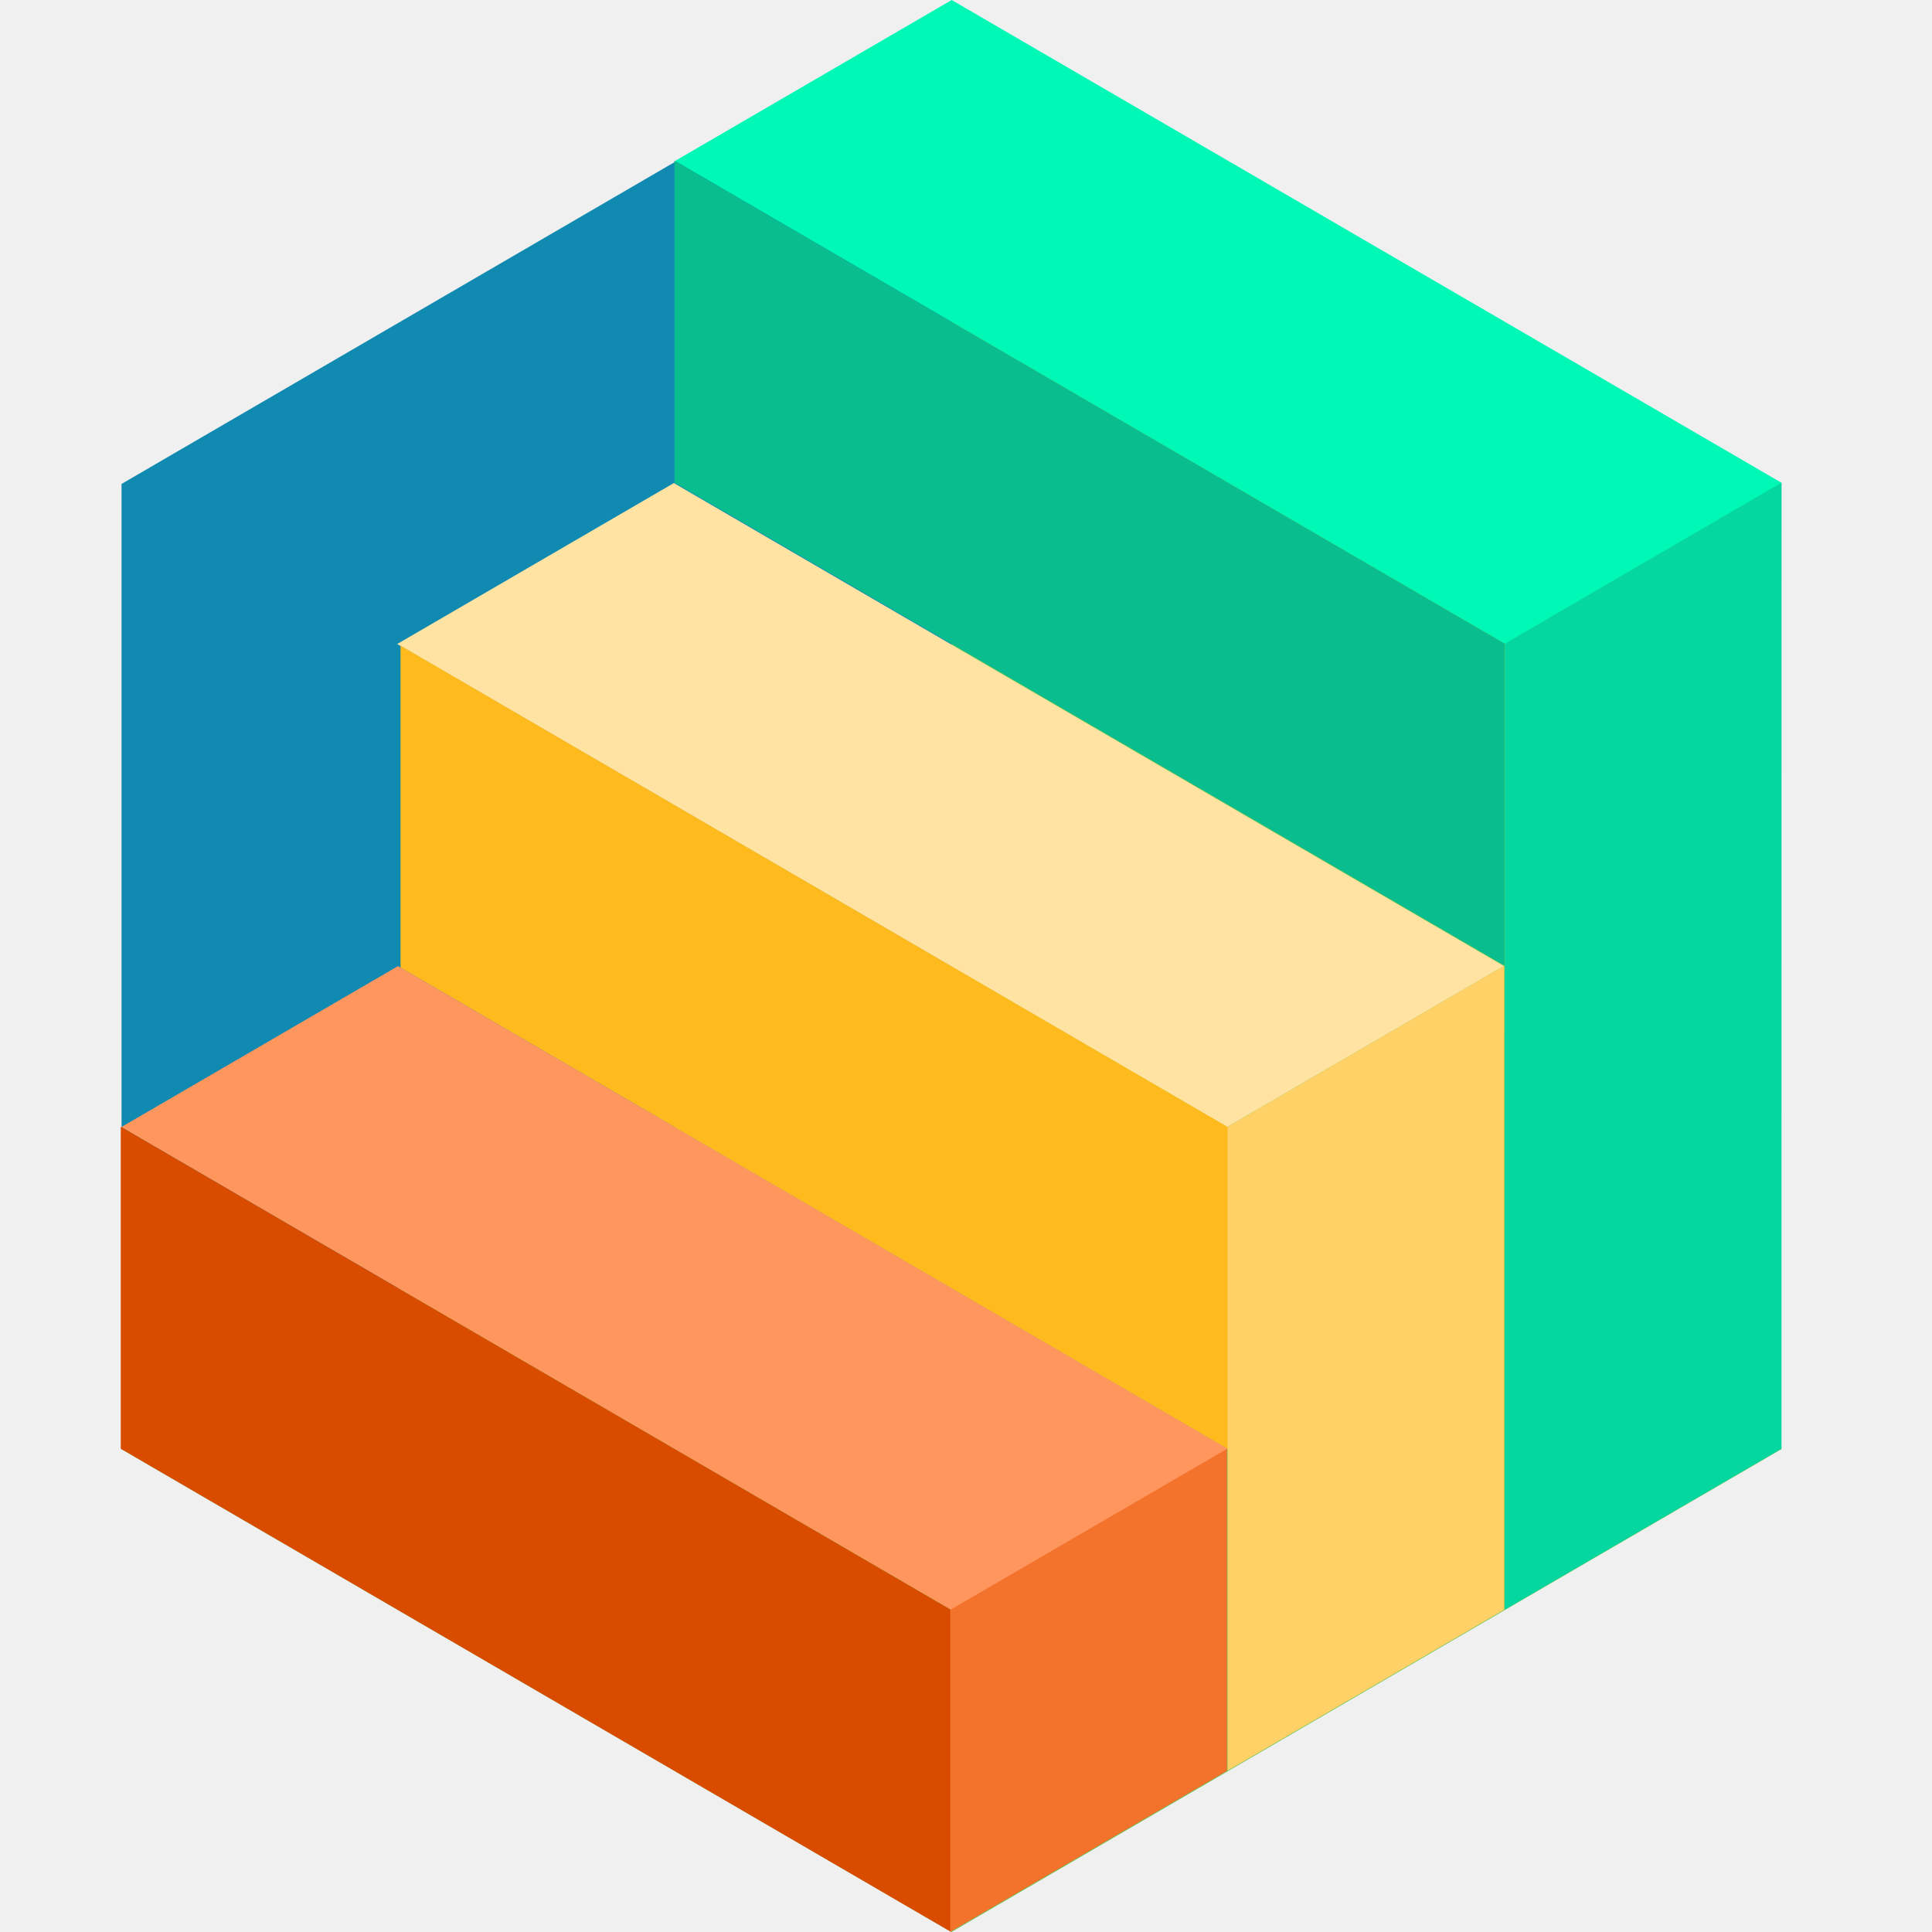
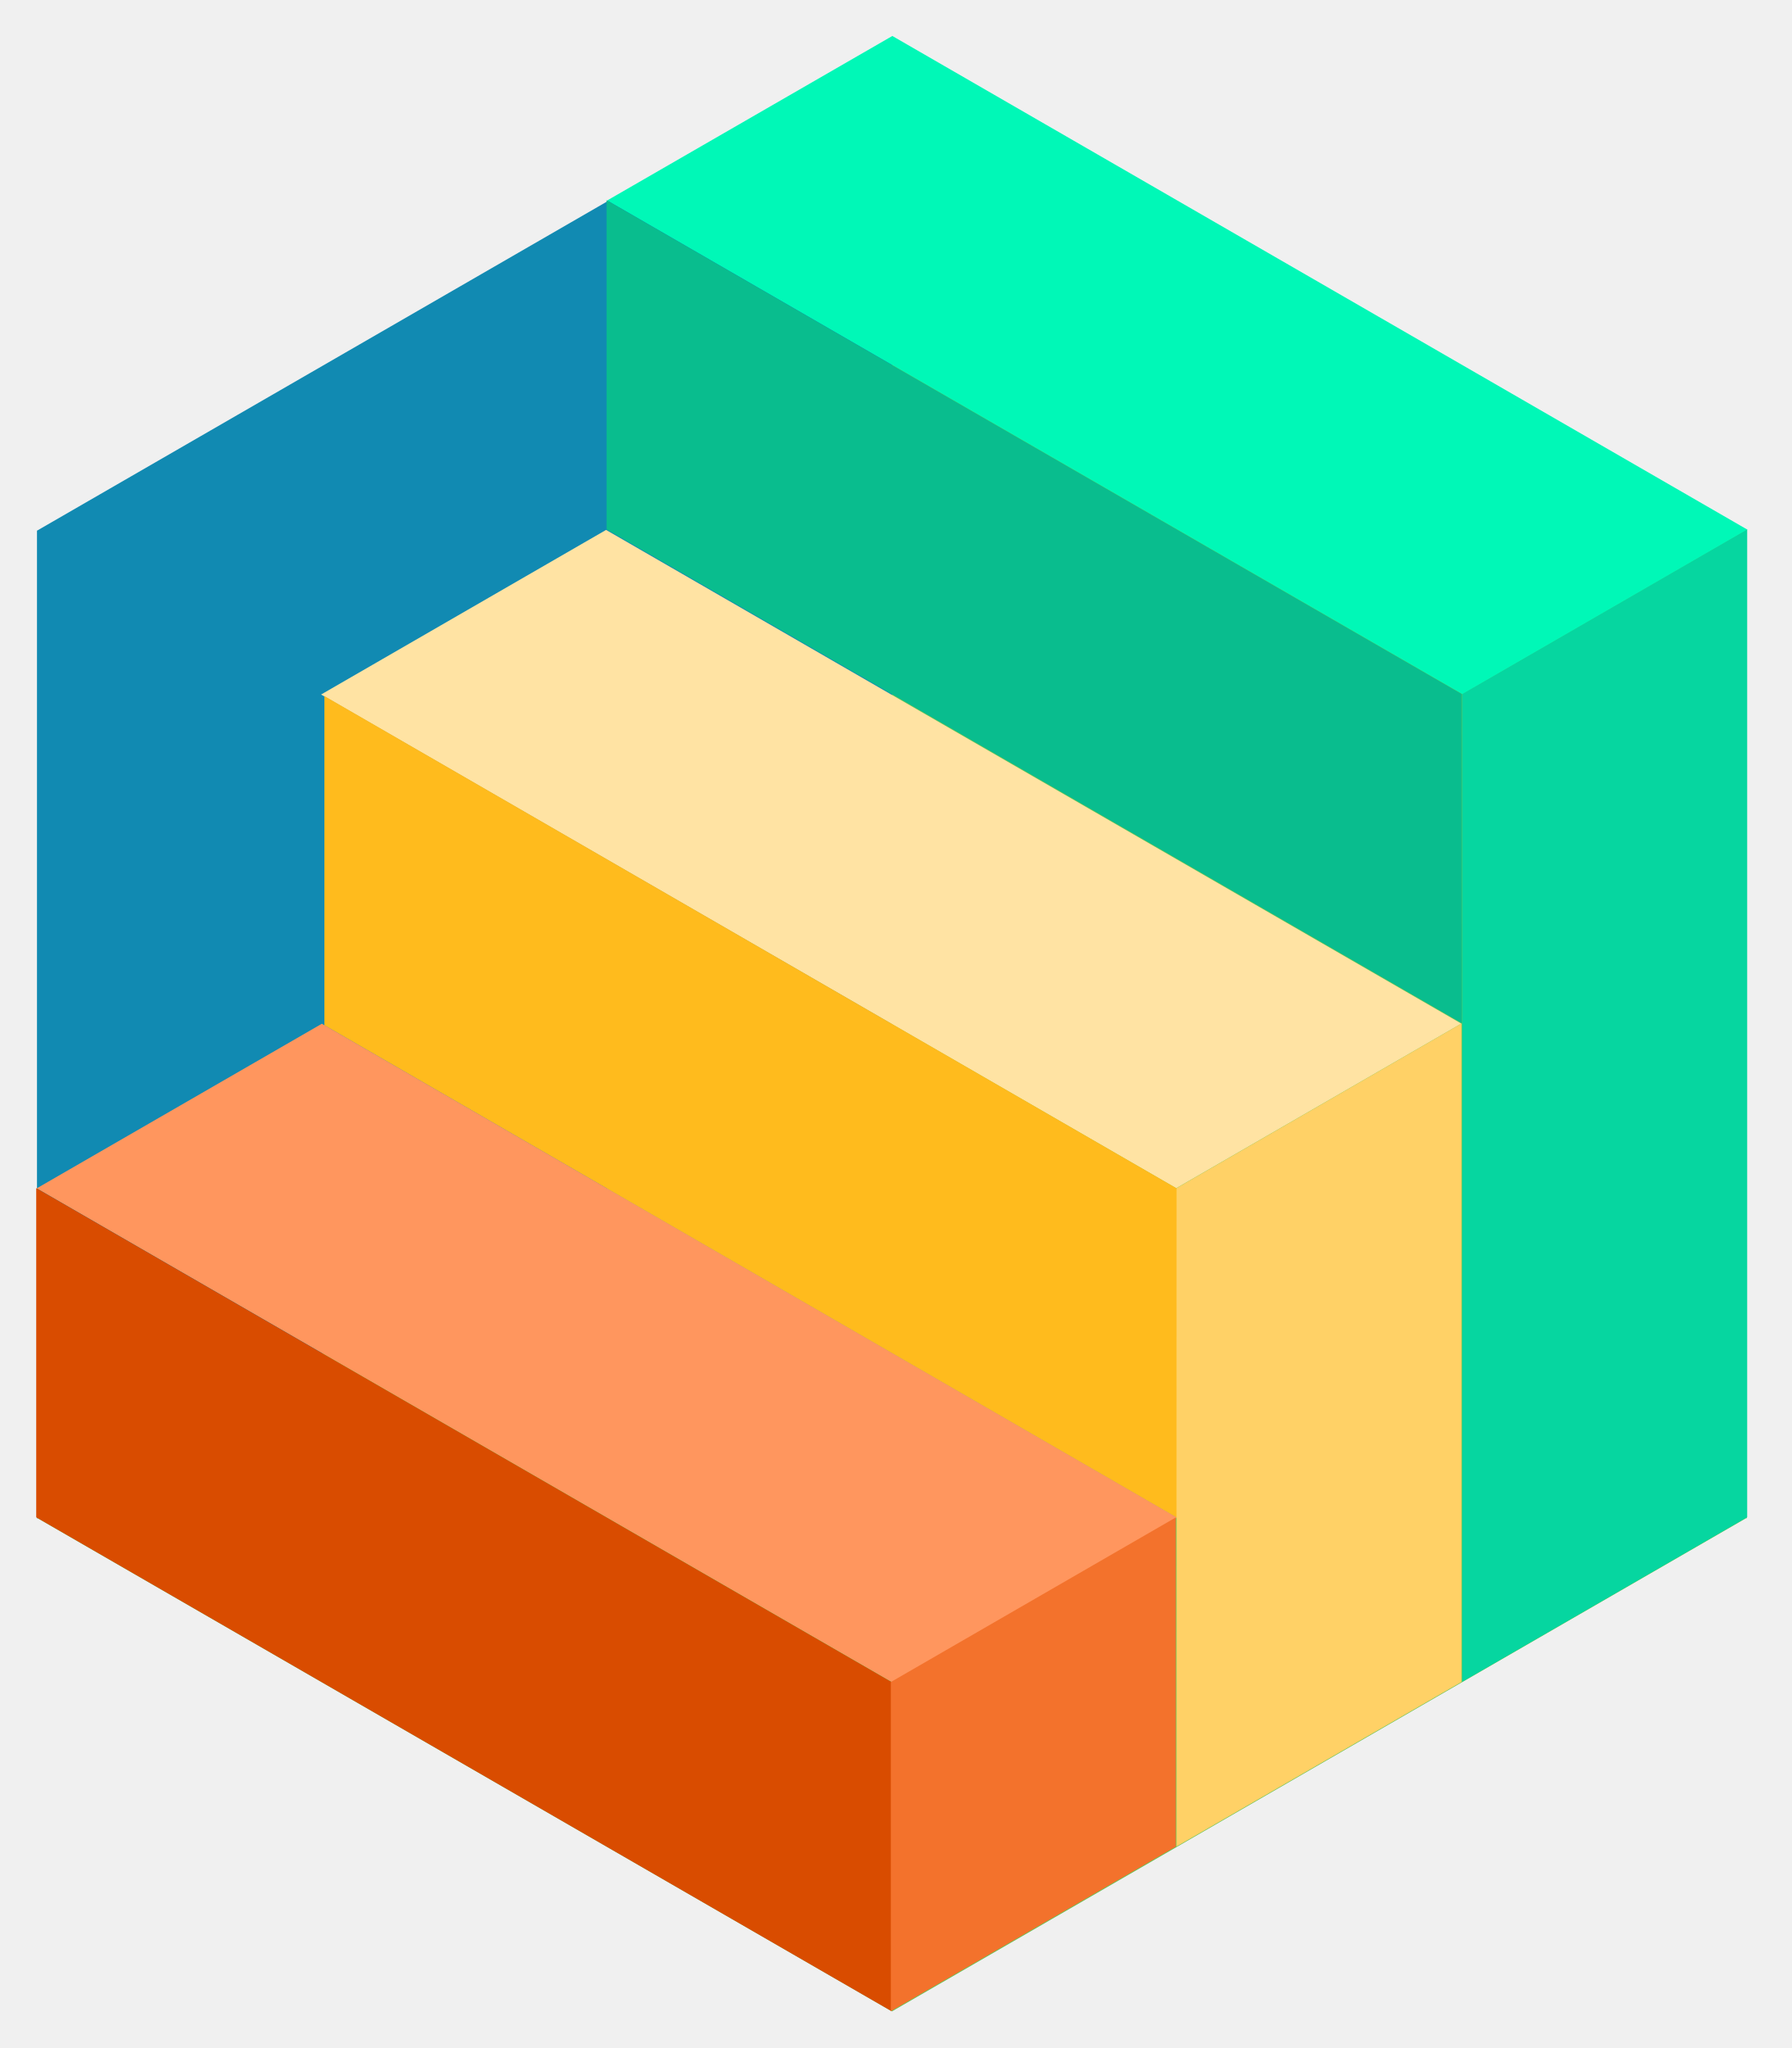
- <svg xmlns="http://www.w3.org/2000/svg" width="32" height="32" viewBox="0 0 32 32" fill="none">
-   <path fill-rule="evenodd" clip-rule="evenodd" d="M29.502 23.998L29.502 8.015L15.754 0.016L15.754 16.005L2.009 24.001L15.758 32L29.494 24.009L29.502 24.014V24.004L29.507 24.001L29.502 23.998V23.998Z" fill="#64C557" />
-   <path d="M2.014 8.015L15.761 0.015L15.761 16.013L2.013 24.013L2.013 8.015H2.014Z" fill="#118AB2" />
-   <path d="M15.763 0L29.512 7.999L24.929 10.665L11.181 2.666L15.763 0Z" fill="#00F8B7" />
-   <path d="M24.919 10.661V15.993L11.171 7.994V2.661L24.919 10.661Z" fill="#09BD8E" />
-   <path d="M11.161 8.001L24.91 16L20.327 18.666L6.579 10.667L11.161 8.001H11.161Z" fill="#FFE3A3" />
-   <path d="M20.382 18.694V24.027L6.634 16.027V10.694L20.381 18.694H20.382Z" fill="#FFBB1D" />
-   <path d="M6.592 16.002L20.341 24.001L15.758 26.667L2.009 18.668L6.592 16.002V16.002Z" fill="#FF965E" />
-   <path d="M15.748 26.663V31.996L2 23.995V18.662L15.748 26.662V26.663Z" fill="#D94C00" />
-   <path d="M24.925 10.662L29.508 7.995L29.507 23.994L24.924 26.66L24.925 10.662Z" fill="#06D6A0" />
-   <path d="M20.332 18.663L24.915 15.996V26.662L20.332 29.328V18.663Z" fill="#FFD166" />
-   <path d="M15.74 26.664L20.323 23.998V29.331L15.74 31.997V26.664Z" fill="#F3722C" />
+ <svg xmlns="http://www.w3.org/2000/svg" width="14" height="16" viewBox="0 0 14 16" fill="none">
+   <g clip-path="url(#clip0_1545_16102)">
+     <path fill-rule="evenodd" clip-rule="evenodd" d="M13.65 11.855L13.65 4.146L6.967 0.288L6.968 8L0.287 11.857L6.97 15.714L13.646 11.86L13.65 11.863V11.858L13.652 11.857L13.65 11.855Z" fill="#64C557" />
+     <path d="M0.289 4.146L6.972 0.288L6.971 8.004L0.289 11.863L0.289 4.146Z" fill="#118AB2" />
+     <path d="M6.973 0.281L13.655 4.138L11.428 5.424L4.745 1.566L6.973 0.281Z" fill="#00F8B7" />
+     <path d="M11.422 5.422L11.423 7.994L4.74 4.136L4.74 1.564L11.422 5.422Z" fill="#09BD8E" />
+     <path d="M4.736 4.14L11.419 7.997L9.191 9.283L2.509 5.426L4.736 4.14Z" fill="#FFE3A3" />
+     <path d="M9.217 9.297L9.217 11.869L2.535 8.01L2.535 5.438L9.217 9.297Z" fill="#FFBB1D" />
+     <path d="M2.515 7.998L9.197 11.856L6.97 13.142L0.287 9.284L2.515 7.998Z" fill="#FF965E" />
+     <path d="M6.965 13.14L6.966 15.712L0.283 11.854L0.283 9.282L6.965 13.14Z" fill="#D94C00" />
+     <path d="M11.426 5.423L13.653 4.137L13.653 11.853L11.426 13.139L11.426 5.423Z" fill="#06D6A0" />
+     <path d="M9.194 9.282L11.421 7.996L11.421 13.14L9.193 14.426L9.194 9.282Z" fill="#FFD166" />
+     <path d="M6.961 13.141L9.188 11.855L9.188 14.427L6.961 15.713L6.961 13.141Z" fill="#F3722C" />
+   </g>
+   <defs>
+     <clipPath id="clip0_1545_16102">
+       <rect width="13.539" height="16" fill="white" transform="translate(0.230469)" />
+     </clipPath>
+   </defs>
</svg>
